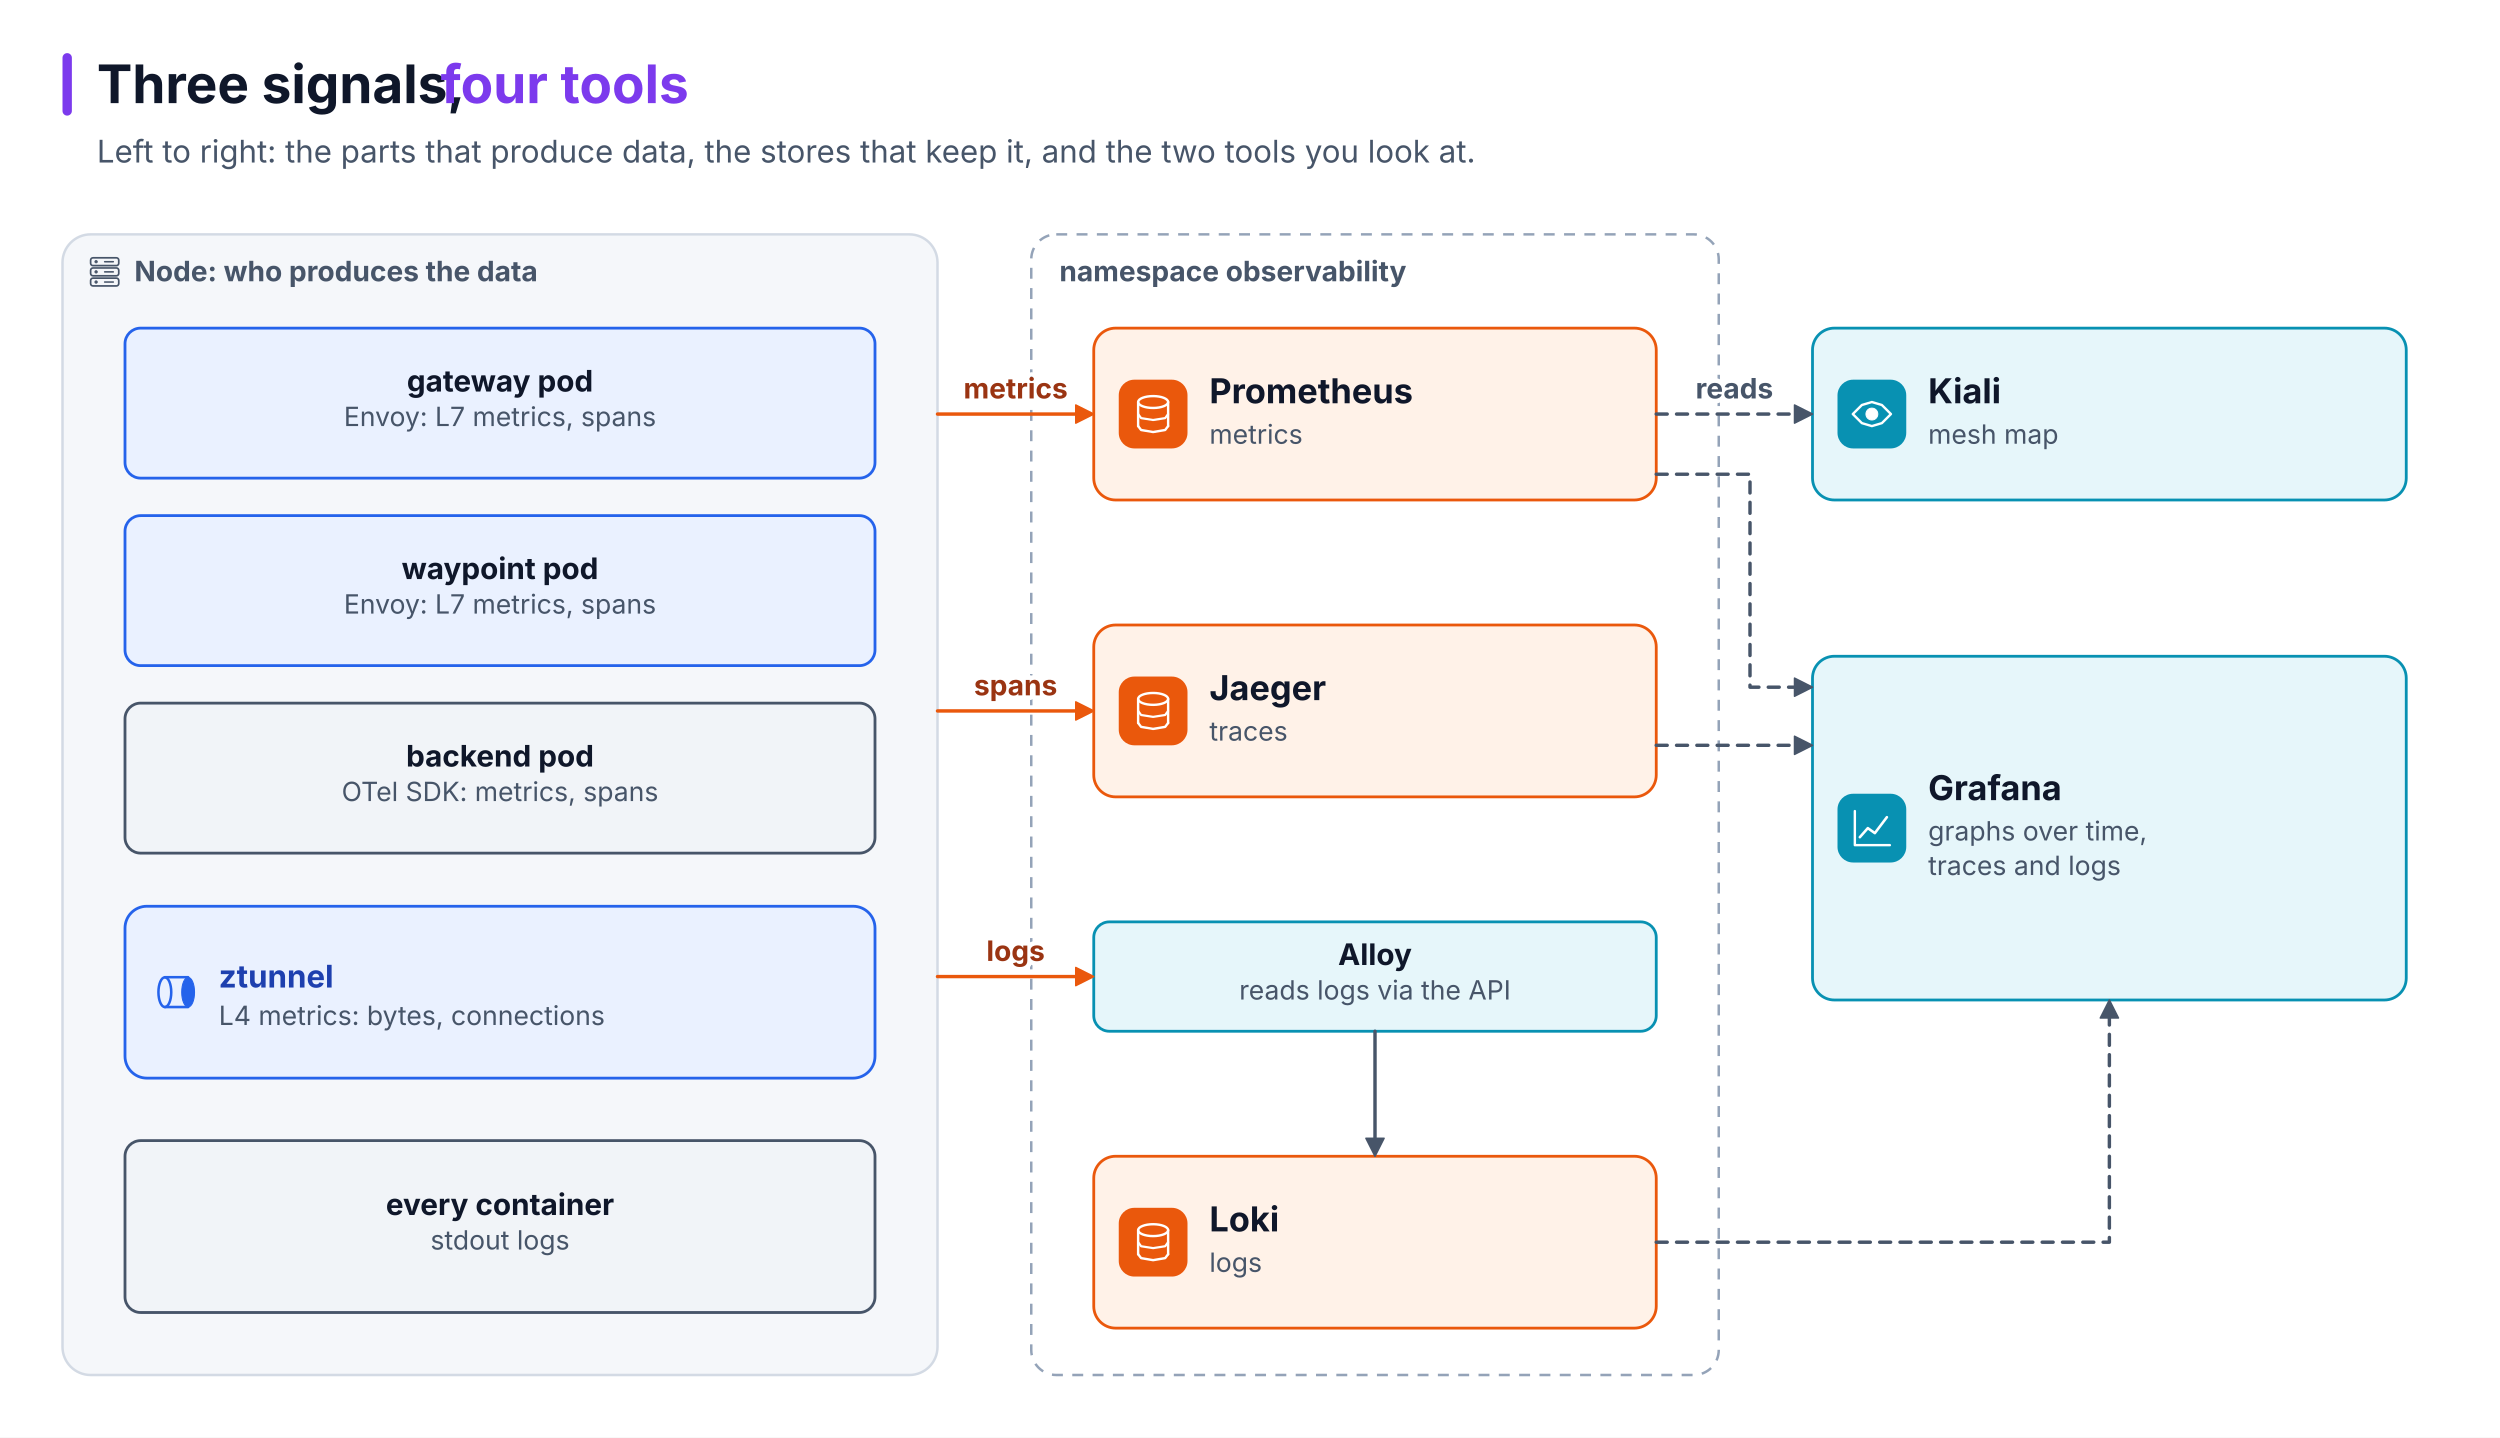
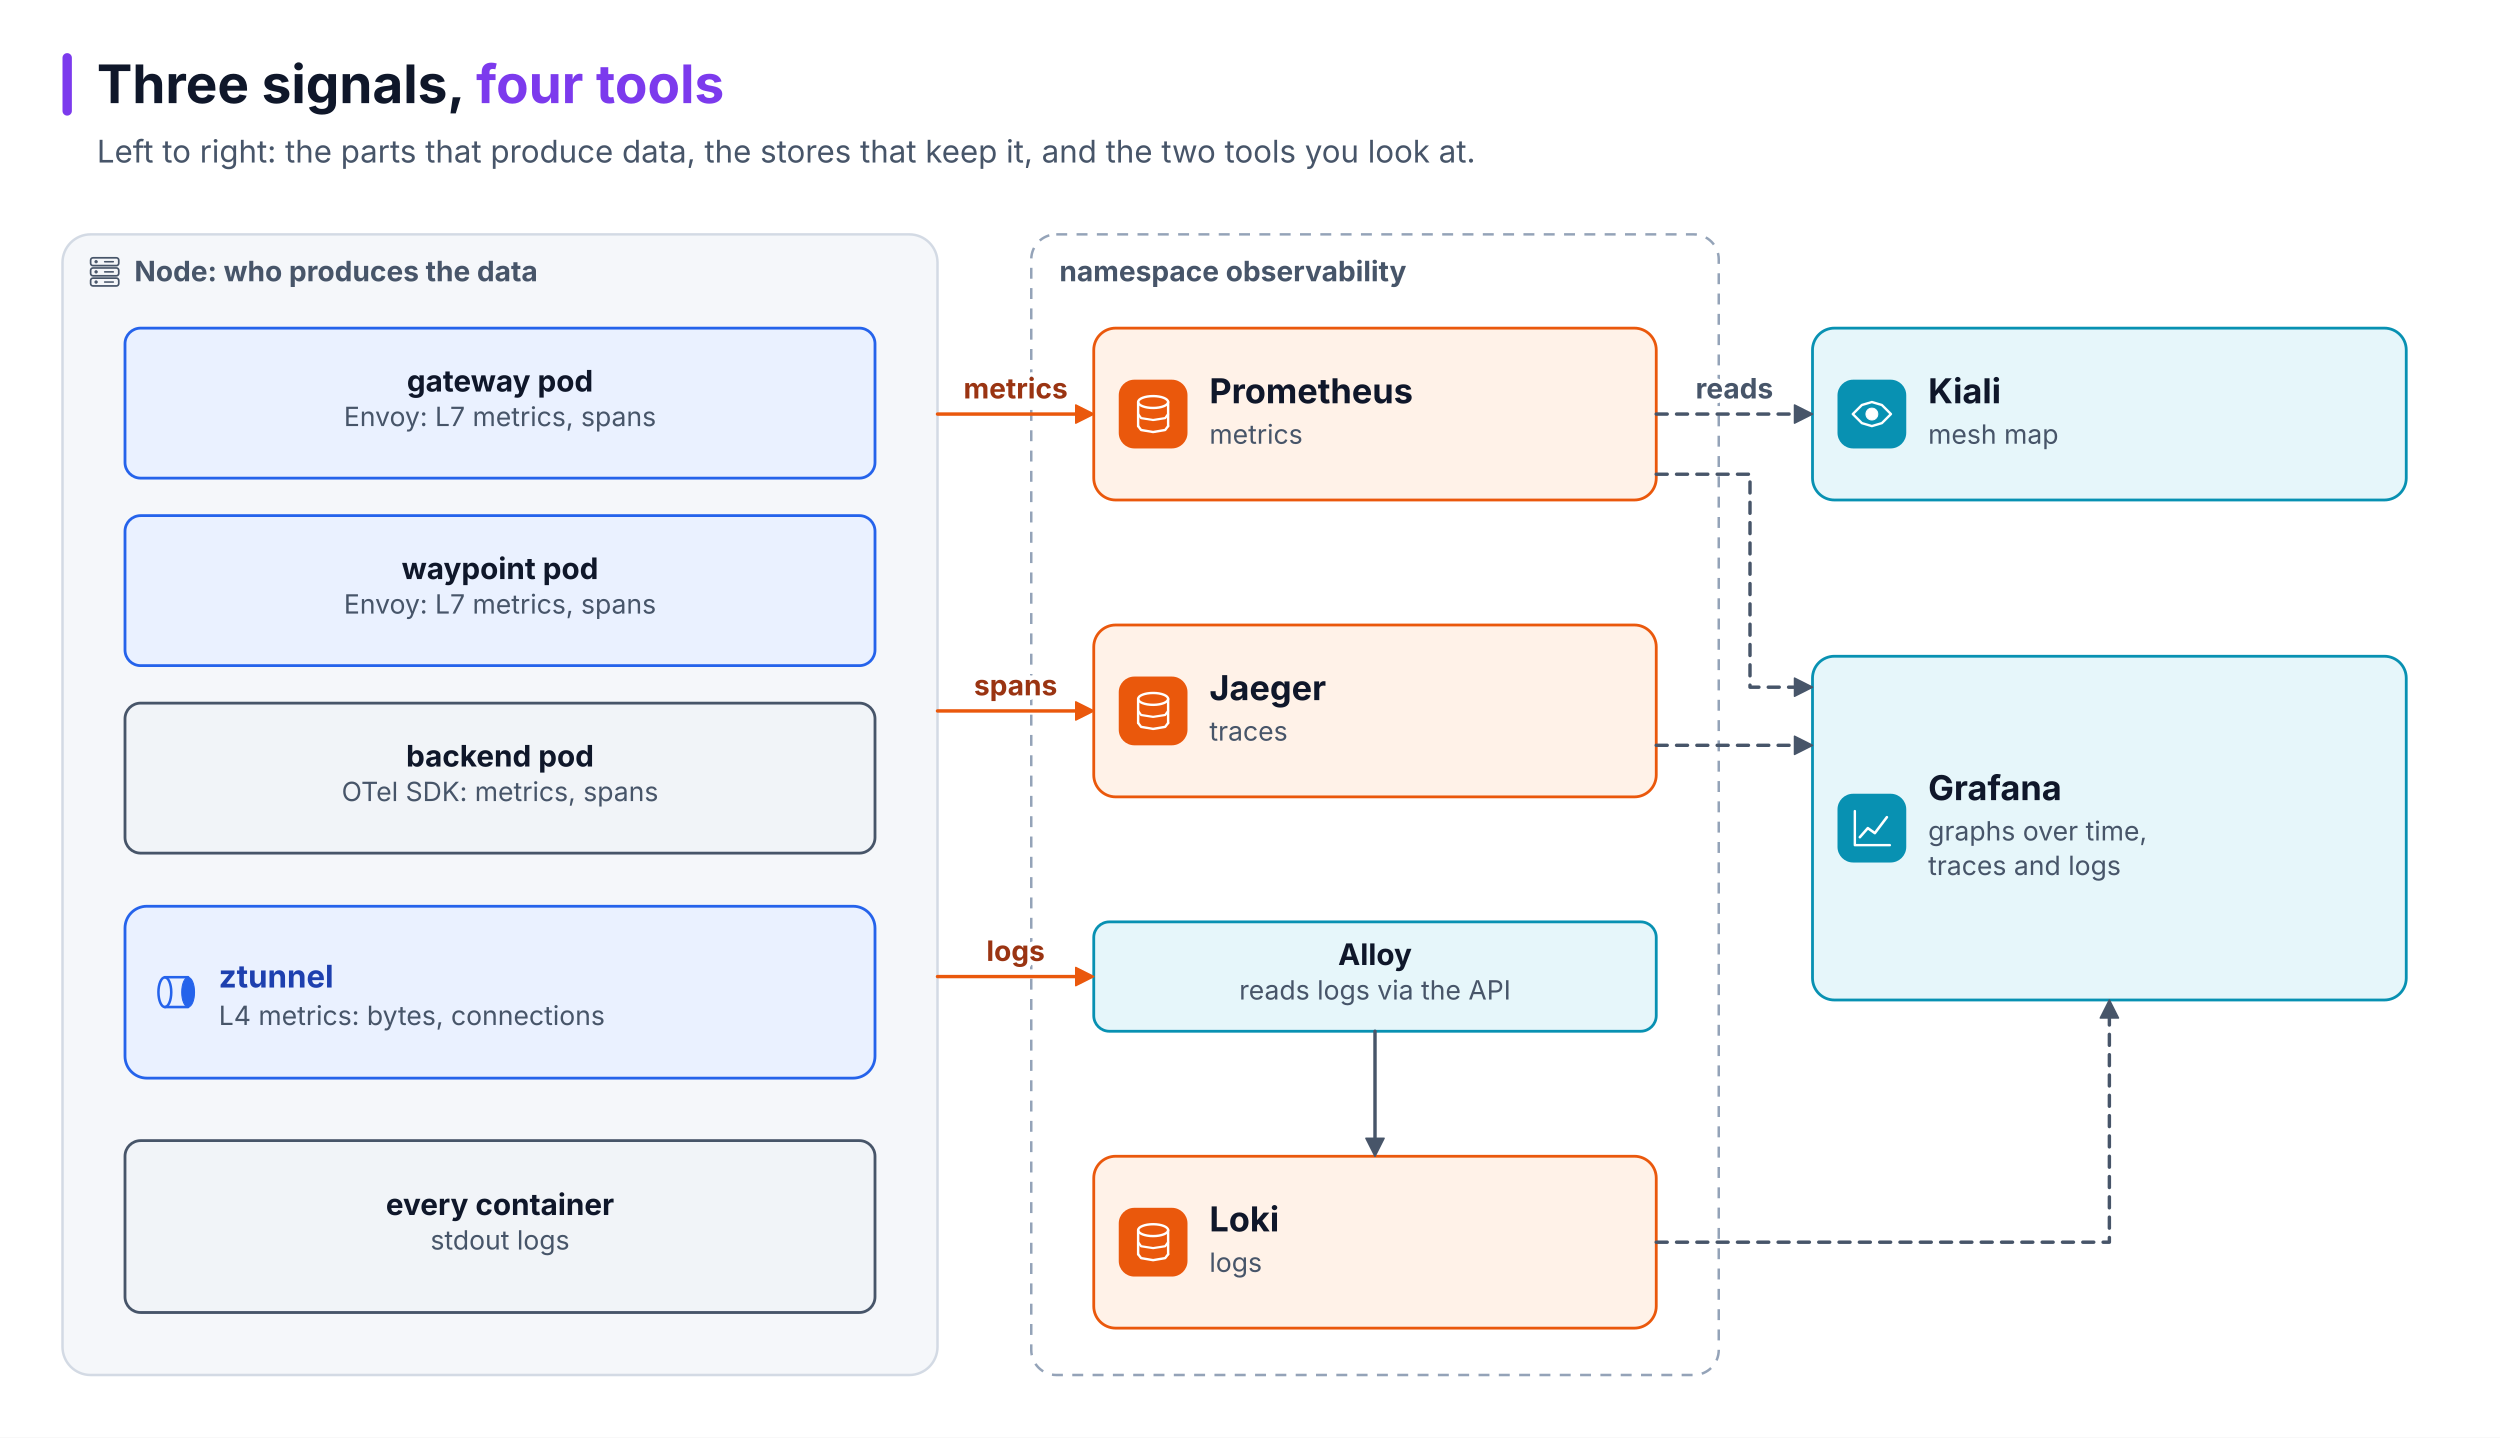
<svg xmlns="http://www.w3.org/2000/svg" width="1600" height="920" viewBox="0 0 1600 920" font-family="Inter, -apple-system, 'Segoe UI', Helvetica, Arial, sans-serif">
  <rect width="1600" height="920" fill="#ffffff" />
  <rect x="40.0" y="34.0" width="6.0" height="40.0" rx="3.0" fill="#7c3aed" stroke="none" />
-   <text x="62.0" y="66.0" font-size="34.0" fill="#0f172a" font-weight="700" text-anchor="start">Three signals,</text>
-   <text x="282.0" y="66.0" font-size="34.0" fill="#7c3aed" font-weight="700" text-anchor="start">four tools</text>
+   <text x="62" y="66" font-size="34" font-weight="700" fill="#0f172a">Three signals, <tspan fill="#7c3aed">four tools</tspan>
+   </text>
  <text x="62.0" y="104.0" font-size="20.0" fill="#475569" text-anchor="start">Left to right: the parts that produce data, the stores that keep it, and the two tools you look at.</text>
  <rect x="40.0" y="150.0" width="560.0" height="730.0" rx="18.0" fill="#f5f7fa" stroke="#d3dae4" stroke-width="1.6" />
  <rect x="58.0" y="165.0" width="18.0" height="5.0" rx="1.5" fill="none" stroke="#475569" stroke-width="1.1" />
  <ellipse cx="61.5" cy="167.5" rx="0.8" ry="0.8" fill="#475569" stroke="#475569" stroke-width="0.50" />
  <polyline points="67.0,167.5 72.5,167.5" fill="none" stroke="#475569" stroke-width="1.00" stroke-linecap="round" stroke-linejoin="round" />
  <rect x="58.0" y="171.5" width="18.0" height="5.0" rx="1.5" fill="none" stroke="#475569" stroke-width="1.1" />
  <ellipse cx="61.5" cy="174.0" rx="0.8" ry="0.8" fill="#475569" stroke="#475569" stroke-width="0.50" />
  <polyline points="67.0,174.0 72.5,174.0" fill="none" stroke="#475569" stroke-width="1.00" stroke-linecap="round" stroke-linejoin="round" />
  <rect x="58.0" y="178.0" width="18.0" height="5.0" rx="1.5" fill="none" stroke="#475569" stroke-width="1.1" />
  <ellipse cx="61.5" cy="180.5" rx="0.8" ry="0.8" fill="#475569" stroke="#475569" stroke-width="0.50" />
  <polyline points="67.0,180.5 72.5,180.5" fill="none" stroke="#475569" stroke-width="1.00" stroke-linecap="round" stroke-linejoin="round" />
  <text x="86.0" y="180.0" font-size="18.0" fill="#475569" font-weight="700" text-anchor="start">Node: who produces the data</text>
  <rect x="80.0" y="210.0" width="480.0" height="96.0" rx="10.0" fill="#eaf1ff" stroke="#2563eb" stroke-width="1.8" />
  <text x="320.0" y="250.6" font-size="19.0" fill="#0f172a" font-weight="700" text-anchor="middle">gateway pod</text>
  <text x="320.0" y="272.7" font-size="17.0" fill="#475569" text-anchor="middle">Envoy: L7 metrics, spans</text>
  <rect x="80.0" y="330.0" width="480.0" height="96.0" rx="10.0" fill="#eaf1ff" stroke="#2563eb" stroke-width="1.8" />
  <text x="320.0" y="370.6" font-size="19.0" fill="#0f172a" font-weight="700" text-anchor="middle">waypoint pod</text>
  <text x="320.0" y="392.7" font-size="17.0" fill="#475569" text-anchor="middle">Envoy: L7 metrics, spans</text>
  <rect x="80.0" y="450.0" width="480.0" height="96.0" rx="10.0" fill="#f1f4f8" stroke="#475569" stroke-width="1.8" />
  <text x="320.0" y="490.6" font-size="19.0" fill="#0f172a" font-weight="700" text-anchor="middle">backend pod</text>
  <text x="320.0" y="512.7" font-size="17.0" fill="#475569" text-anchor="middle">OTel SDK: metrics, spans</text>
  <rect x="80.0" y="580.0" width="480.0" height="110.0" rx="14.0" fill="#eaf1ff" stroke="#2563eb" stroke-width="1.8" />
  <ellipse cx="105.5" cy="635.0" rx="4.1" ry="9.5" fill="none" stroke="#2563eb" stroke-width="1.63" />
  <polyline points="105.5,625.4 120.4,625.4" fill="none" stroke="#2563eb" stroke-width="1.63" stroke-linecap="round" stroke-linejoin="round" />
  <polyline points="105.5,644.5 120.4,644.5" fill="none" stroke="#2563eb" stroke-width="1.63" stroke-linecap="round" stroke-linejoin="round" />
  <ellipse cx="120.4" cy="635.0" rx="4.1" ry="9.5" fill="#2563eb" stroke="#2563eb" stroke-width="0.68" />
  <text x="140.0" y="632.0" font-size="20.0" fill="#1e40af" font-weight="700" text-anchor="start">ztunnel</text>
  <text x="140.0" y="656.0" font-size="17.0" fill="#475569" text-anchor="start">L4 metrics: bytes, connections</text>
  <rect x="80.0" y="730.0" width="480.0" height="110.0" rx="10.0" fill="#f1f4f8" stroke="#475569" stroke-width="1.8" />
  <text x="320.0" y="777.6" font-size="19.0" fill="#0f172a" font-weight="700" text-anchor="middle">every container</text>
  <text x="320.0" y="799.7" font-size="17.0" fill="#475569" text-anchor="middle">stdout logs</text>
  <rect x="660.0" y="150.0" width="440.0" height="730.0" rx="16.0" fill="none" stroke="#94a3b8" stroke-width="1.6" stroke-dasharray="7 6" />
  <text x="678.0" y="180.0" font-size="18.0" fill="#475569" font-weight="700" text-anchor="start">namespace observability</text>
  <rect x="700.0" y="210.0" width="360.0" height="110.0" rx="14.0" fill="#fff2e8" stroke="#ea580c" stroke-width="1.8" />
  <rect x="716.0" y="243.0" width="44.0" height="44.0" rx="10.0" fill="#ea580c" stroke="none" />
  <ellipse cx="738.0" cy="257.3" rx="9.6" ry="3.8" fill="none" stroke="#ffffff" stroke-width="1.54" />
  <polyline points="728.4,257.3 728.4,272.7" fill="none" stroke="#ffffff" stroke-width="1.54" stroke-linecap="round" stroke-linejoin="round" />
  <polyline points="747.6,257.3 747.6,272.7" fill="none" stroke="#ffffff" stroke-width="1.54" stroke-linecap="round" stroke-linejoin="round" />
  <polyline points="728.4,272.7 730.3,275.2 738.0,276.5 745.7,275.2 747.6,272.7" fill="none" stroke="#ffffff" stroke-width="1.54" stroke-linecap="round" stroke-linejoin="round" />
  <polyline points="728.4,265.0 730.3,267.6 738.0,268.8 745.7,267.6 747.6,265.0" fill="none" stroke="#ffffff" stroke-width="1.41" stroke-linecap="round" stroke-linejoin="round" />
  <text x="774.0" y="258.1" font-size="22.0" fill="#0f172a" font-weight="700" text-anchor="start">Prometheus</text>
  <text x="774.0" y="284.0" font-size="17.0" fill="#475569" text-anchor="start">metrics</text>
  <rect x="700.0" y="400.0" width="360.0" height="110.0" rx="14.0" fill="#fff2e8" stroke="#ea580c" stroke-width="1.8" />
  <rect x="716.0" y="433.0" width="44.0" height="44.0" rx="10.0" fill="#ea580c" stroke="none" />
  <ellipse cx="738.0" cy="447.3" rx="9.6" ry="3.8" fill="none" stroke="#ffffff" stroke-width="1.54" />
  <polyline points="728.4,447.3 728.4,462.7" fill="none" stroke="#ffffff" stroke-width="1.54" stroke-linecap="round" stroke-linejoin="round" />
  <polyline points="747.6,447.3 747.6,462.7" fill="none" stroke="#ffffff" stroke-width="1.54" stroke-linecap="round" stroke-linejoin="round" />
  <polyline points="728.4,462.7 730.3,465.2 738.0,466.5 745.7,465.2 747.6,462.7" fill="none" stroke="#ffffff" stroke-width="1.54" stroke-linecap="round" stroke-linejoin="round" />
  <polyline points="728.4,455.0 730.3,457.6 738.0,458.8 745.7,457.6 747.6,455.0" fill="none" stroke="#ffffff" stroke-width="1.41" stroke-linecap="round" stroke-linejoin="round" />
  <text x="774.0" y="448.1" font-size="22.0" fill="#0f172a" font-weight="700" text-anchor="start">Jaeger</text>
  <text x="774.0" y="474.0" font-size="17.0" fill="#475569" text-anchor="start">traces</text>
  <rect x="700.0" y="590.0" width="360.0" height="70.0" rx="10.0" fill="#e6f6fa" stroke="#0891b2" stroke-width="1.8" />
  <text x="880.0" y="617.6" font-size="19.0" fill="#0f172a" font-weight="700" text-anchor="middle">Alloy</text>
  <text x="880.0" y="639.7" font-size="17.0" fill="#475569" text-anchor="middle">reads logs via the API</text>
  <rect x="700.0" y="740.0" width="360.0" height="110.0" rx="14.0" fill="#fff2e8" stroke="#ea580c" stroke-width="1.8" />
  <rect x="716.0" y="773.0" width="44.0" height="44.0" rx="10.0" fill="#ea580c" stroke="none" />
  <ellipse cx="738.0" cy="787.3" rx="9.6" ry="3.8" fill="none" stroke="#ffffff" stroke-width="1.54" />
  <polyline points="728.4,787.3 728.4,802.7" fill="none" stroke="#ffffff" stroke-width="1.54" stroke-linecap="round" stroke-linejoin="round" />
  <polyline points="747.6,787.3 747.6,802.7" fill="none" stroke="#ffffff" stroke-width="1.54" stroke-linecap="round" stroke-linejoin="round" />
  <polyline points="728.4,802.7 730.3,805.2 738.0,806.5 745.7,805.2 747.6,802.7" fill="none" stroke="#ffffff" stroke-width="1.54" stroke-linecap="round" stroke-linejoin="round" />
  <polyline points="728.4,795.0 730.3,797.6 738.0,798.8 745.7,797.6 747.6,795.0" fill="none" stroke="#ffffff" stroke-width="1.41" stroke-linecap="round" stroke-linejoin="round" />
  <text x="774.0" y="788.1" font-size="22.0" fill="#0f172a" font-weight="700" text-anchor="start">Loki</text>
  <text x="774.0" y="814.0" font-size="17.0" fill="#475569" text-anchor="start">logs</text>
  <polyline points="880.0,660.0 880.0,730.5" fill="none" stroke="#475569" stroke-width="2.20" stroke-linecap="round" stroke-linejoin="round" />
  <polygon points="880.0,740.0 874.2,728.5 885.8,728.5" fill="#475569" stroke="#475569" stroke-width="1" stroke-linejoin="round" />
  <polyline points="600.0,265.0 690.5,265.0" fill="none" stroke="#ea580c" stroke-width="2.20" stroke-linecap="round" stroke-linejoin="round" />
  <polygon points="700.0,265.0 688.5,270.8 688.5,259.2" fill="#ea580c" stroke="#ea580c" stroke-width="1" stroke-linejoin="round" />
  <text x="650.0" y="255.0" font-size="18.0" fill="#9a3412" font-weight="700" stroke="#ffffff" stroke-width="6" stroke-linejoin="round" paint-order="stroke" text-anchor="middle">metrics</text>
  <polyline points="600.0,455.0 690.5,455.0" fill="none" stroke="#ea580c" stroke-width="2.20" stroke-linecap="round" stroke-linejoin="round" />
  <polygon points="700.0,455.0 688.5,460.8 688.5,449.2" fill="#ea580c" stroke="#ea580c" stroke-width="1" stroke-linejoin="round" />
  <text x="650.0" y="445.0" font-size="18.0" fill="#9a3412" font-weight="700" stroke="#ffffff" stroke-width="6" stroke-linejoin="round" paint-order="stroke" text-anchor="middle">spans</text>
  <polyline points="600.0,625.0 690.5,625.0" fill="none" stroke="#ea580c" stroke-width="2.20" stroke-linecap="round" stroke-linejoin="round" />
  <polygon points="700.0,625.0 688.5,630.8 688.5,619.2" fill="#ea580c" stroke="#ea580c" stroke-width="1" stroke-linejoin="round" />
  <text x="650.0" y="615.0" font-size="18.0" fill="#9a3412" font-weight="700" stroke="#ffffff" stroke-width="6" stroke-linejoin="round" paint-order="stroke" text-anchor="middle">logs</text>
  <rect x="1160.0" y="210.0" width="380.0" height="110.0" rx="14.0" fill="#e6f6fa" stroke="#0891b2" stroke-width="1.8" />
  <rect x="1176.0" y="243.0" width="44.0" height="44.0" rx="10.0" fill="#0891b2" stroke="none" />
  <polyline points="1185.8,265.0 1191.6,259.2 1198.0,257.3 1204.4,259.2 1210.2,265.0 1204.4,270.8 1198.0,272.7 1191.6,270.8 1185.8,265.0" fill="none" stroke="#ffffff" stroke-width="1.54" stroke-linecap="round" stroke-linejoin="round" />
  <ellipse cx="1198.0" cy="265.0" rx="3.8" ry="3.8" fill="#ffffff" stroke="#ffffff" stroke-width="0.64" />
  <text x="1234.0" y="258.1" font-size="22.0" fill="#0f172a" font-weight="700" text-anchor="start">Kiali</text>
  <text x="1234.0" y="284.0" font-size="17.0" fill="#475569" text-anchor="start">mesh map</text>
  <rect x="1160.0" y="420.0" width="380.0" height="220.0" rx="14.0" fill="#e6f6fa" stroke="#0891b2" stroke-width="1.8" />
  <rect x="1176.0" y="508.0" width="44.0" height="44.0" rx="10.0" fill="#0891b2" stroke="none" />
  <polyline points="1187.1,519.1 1187.1,540.9 1209.5,540.9" fill="none" stroke="#ffffff" stroke-width="1.54" stroke-linecap="round" stroke-linejoin="round" />
  <polyline points="1190.3,535.8 1195.4,530.0 1199.9,533.2 1207.6,523.0" fill="none" stroke="#ffffff" stroke-width="1.66" stroke-linecap="round" stroke-linejoin="round" />
  <text x="1234.0" y="512.1" font-size="22.0" fill="#0f172a" font-weight="700" text-anchor="start">Grafana</text>
  <text x="1234.0" y="537.9" font-size="17.0" fill="#475569" text-anchor="start">graphs over time,</text>
  <text x="1234.0" y="560.0" font-size="17.0" fill="#475569" text-anchor="start">traces and logs</text>
  <polyline points="1060.0,265.0 1150.5,265.0" fill="none" stroke="#475569" stroke-width="2.20" stroke-linecap="round" stroke-linejoin="round" stroke-dasharray="7 6" />
  <polygon points="1160.0,265.0 1148.5,270.8 1148.5,259.2" fill="#475569" stroke="#475569" stroke-width="1" stroke-linejoin="round" />
  <text x="1110.0" y="255.0" font-size="18.0" fill="#475569" font-weight="700" stroke="#ffffff" stroke-width="6" stroke-linejoin="round" paint-order="stroke" text-anchor="middle">reads</text>
  <polyline points="1060.0,303.5 1120.0,303.5 1120.0,439.8 1150.5,439.8" fill="none" stroke="#475569" stroke-width="2.20" stroke-linecap="round" stroke-linejoin="round" stroke-dasharray="7 6" />
  <polygon points="1160.0,439.8 1148.5,445.6 1148.5,434.0" fill="#475569" stroke="#475569" stroke-width="1" stroke-linejoin="round" />
  <polyline points="1060.0,477.0 1150.5,477.0" fill="none" stroke="#475569" stroke-width="2.20" stroke-linecap="round" stroke-linejoin="round" stroke-dasharray="7 6" />
  <polygon points="1160.0,477.0 1148.5,482.8 1148.5,471.2" fill="#475569" stroke="#475569" stroke-width="1" stroke-linejoin="round" />
  <polyline points="1060.0,795.0 1350.0,795.0 1350.0,649.5" fill="none" stroke="#475569" stroke-width="2.20" stroke-linecap="round" stroke-linejoin="round" stroke-dasharray="7 6" />
  <polygon points="1350.0,640.0 1355.8,651.5 1344.2,651.5" fill="#475569" stroke="#475569" stroke-width="1" stroke-linejoin="round" />
</svg>
